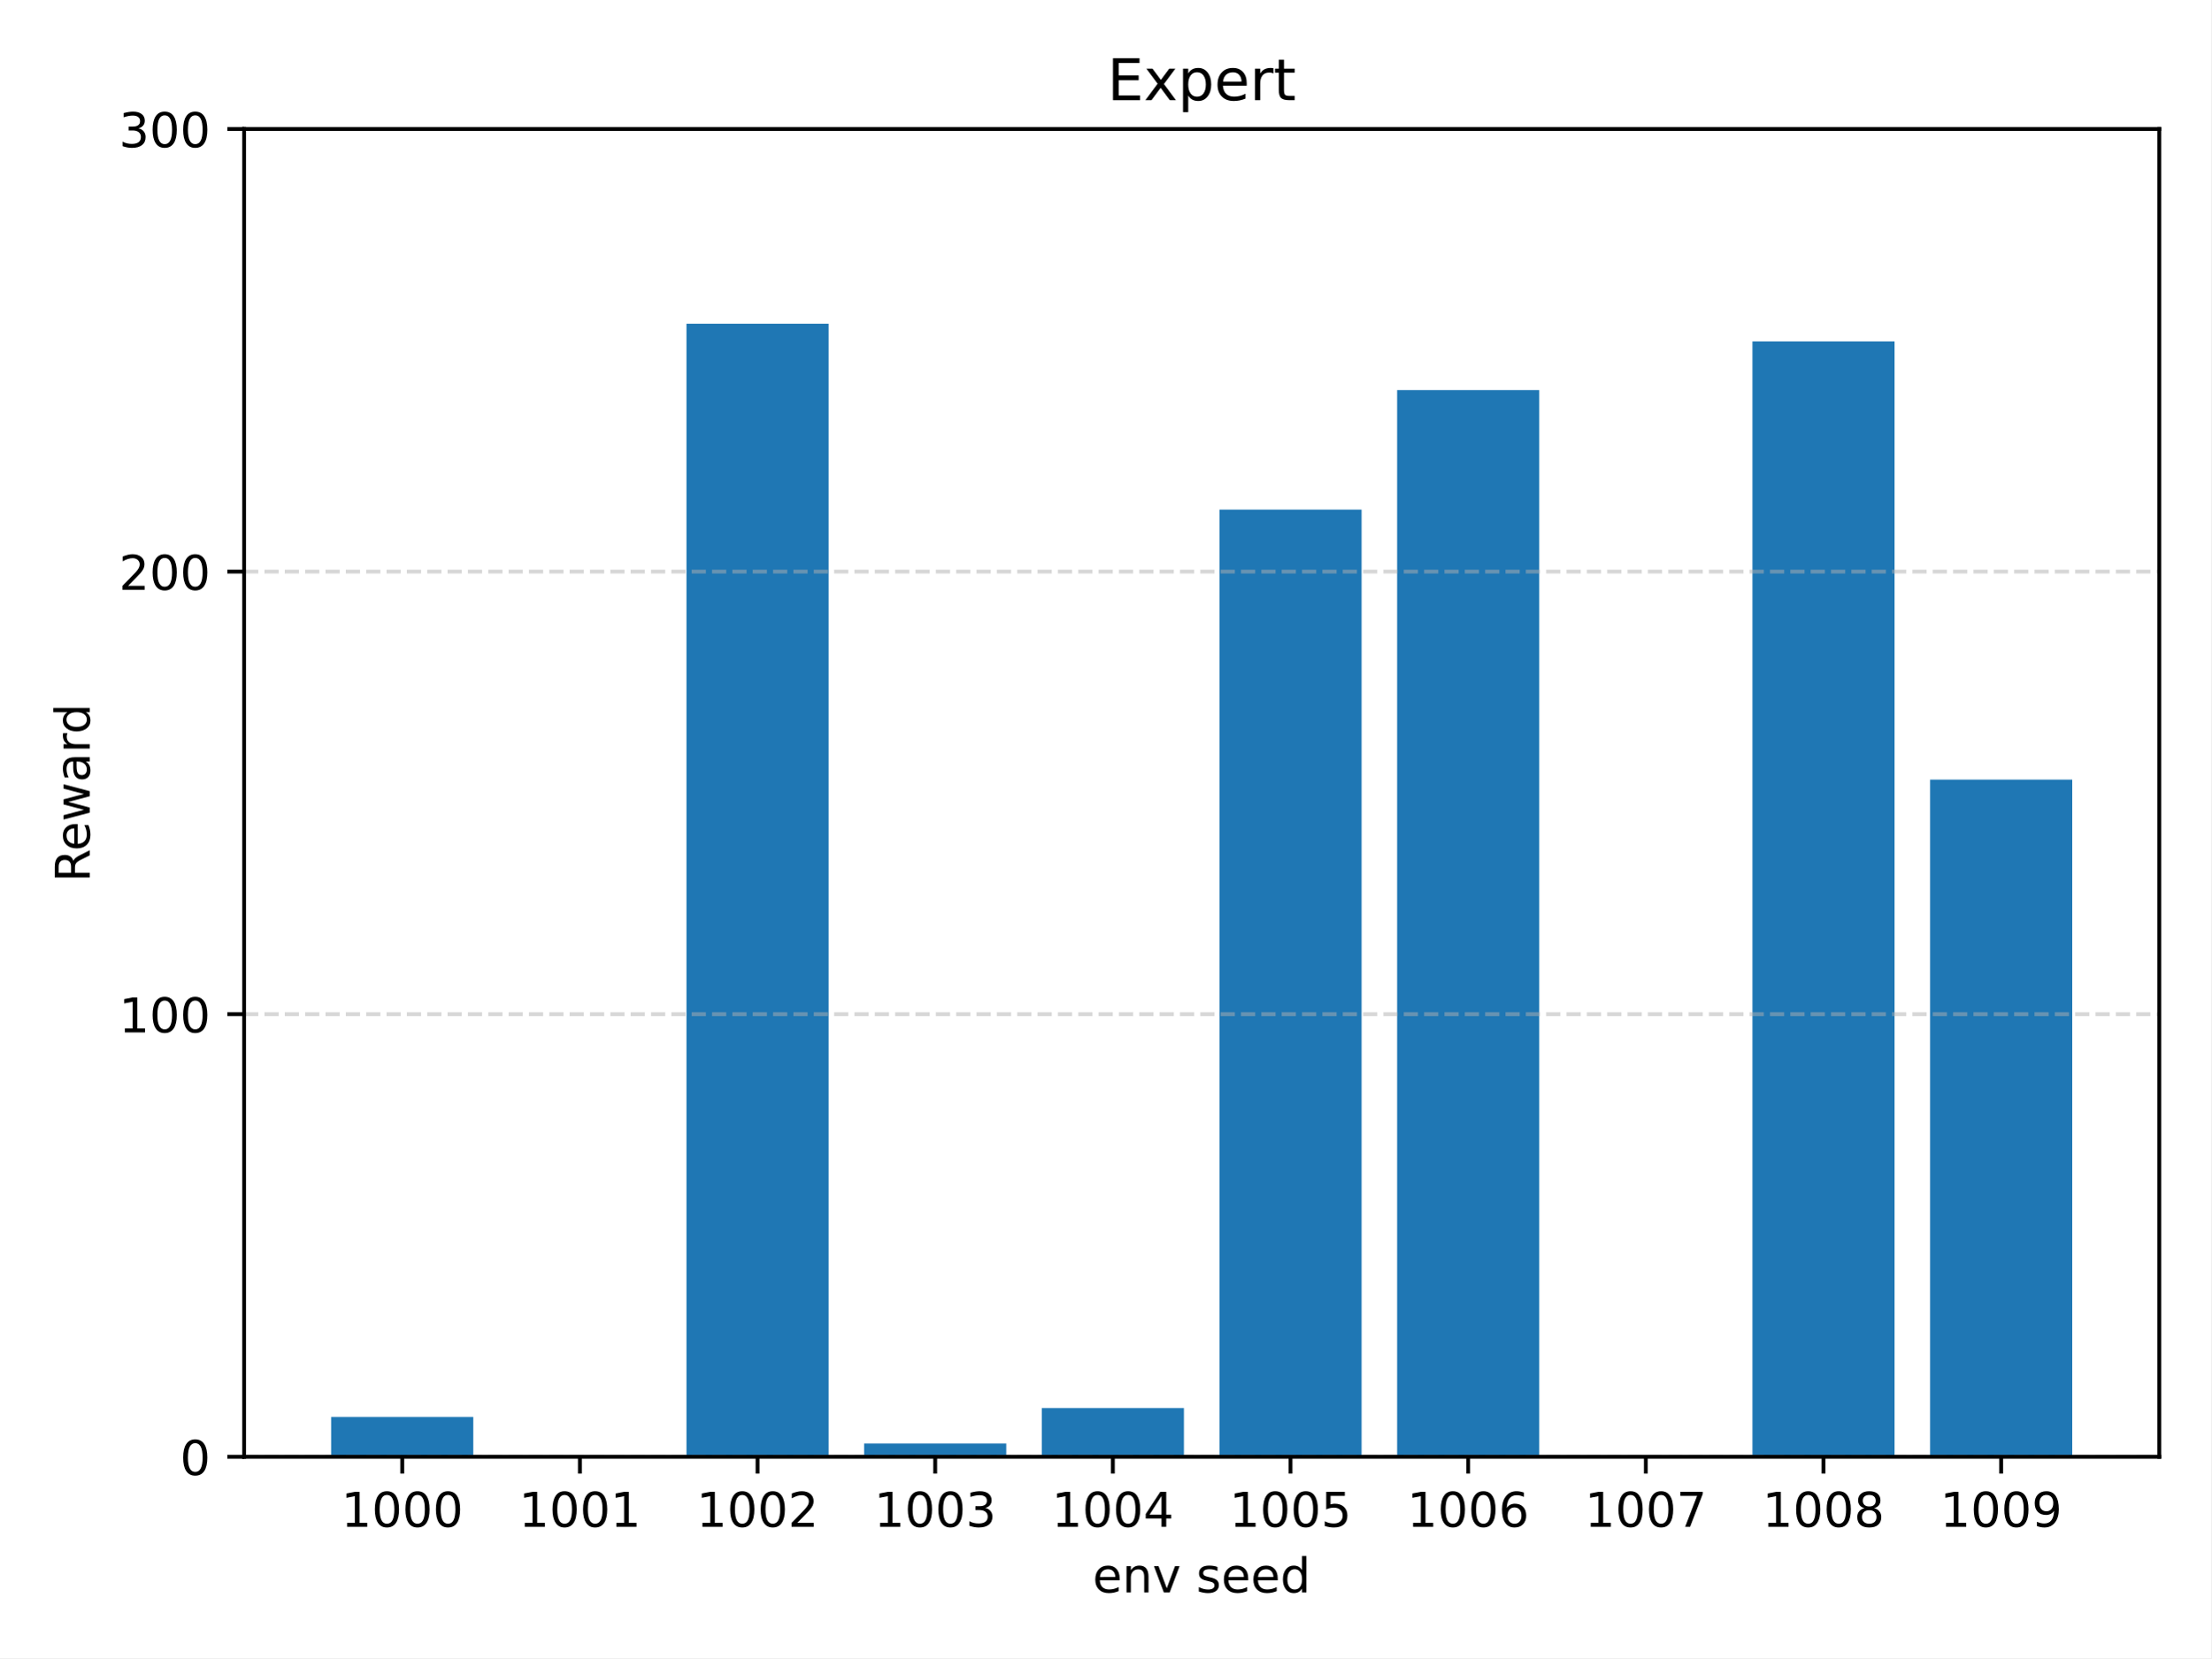
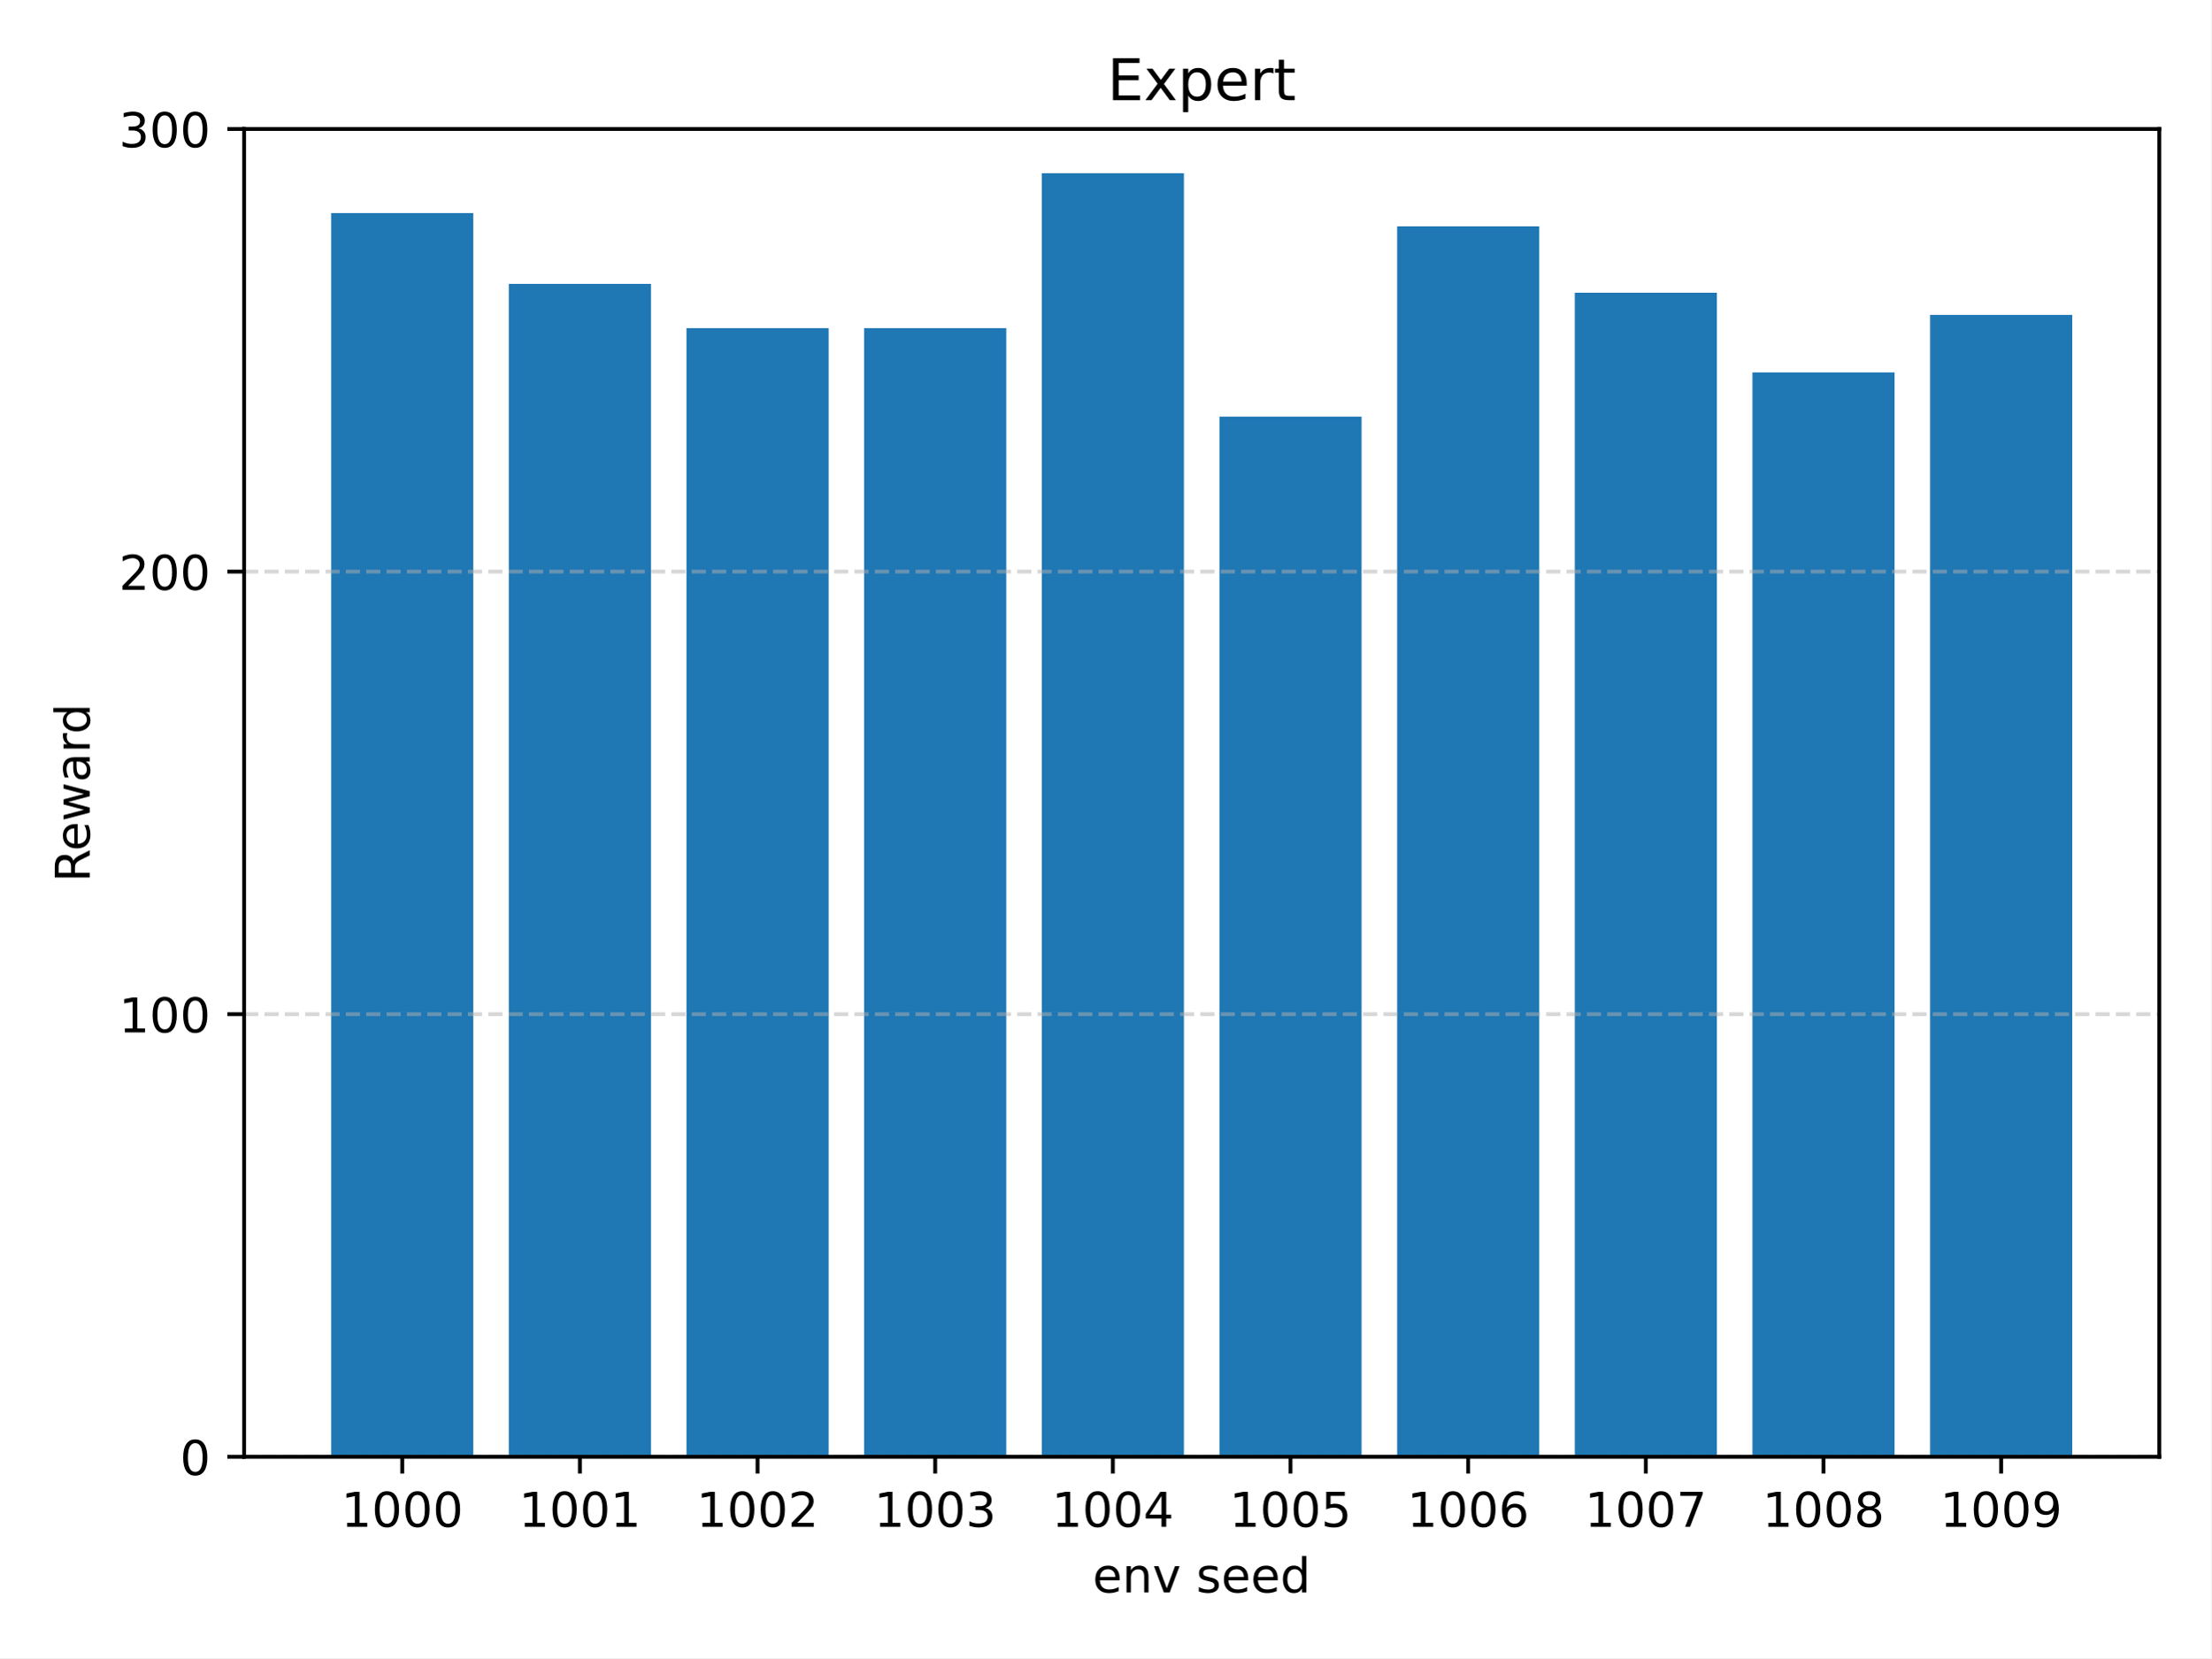
<svg xmlns="http://www.w3.org/2000/svg" xmlns:xlink="http://www.w3.org/1999/xlink" width="460.8pt" height="345.6pt" viewBox="0 0 460.8 345.6" version="1.1">
  <defs>
    <style type="text/css">*{stroke-linejoin: round; stroke-linecap: butt}</style>
  </defs>
  <g id="figure_1">
    <g id="patch_1">
      <path d="M 0 345.6  L 460.8 345.6  L 460.8 0  L 0 0  z " style="fill: #ffffff" />
    </g>
    <g id="axes_1">
      <g id="patch_2">
        <path d="M 50.87 303.64  L 450 303.64  L 450 26.88  L 50.87 26.88  z " style="fill: #ffffff" />
      </g>
      <g id="patch_3">
-         <path d="M 69.012 303.64  L 98.632 303.64  L 98.632 295.337  L 69.012 295.337  z " clip-path="url(#p3d561e9bcd)" style="fill: #1f77b4" />
+         <path d="M 69.012 303.64  L 98.632 303.64  L 98.632 44.408  L 69.012 44.408  z " clip-path="url(#p3fabdfa57f)" style="fill: #1f77b4" />
      </g>
      <g id="patch_4">
-         <path d="M 106.037 303.64  L 135.657 303.64  L 135.657 421.724  L 106.037 421.724  z " clip-path="url(#p3d561e9bcd)" style="fill: #1f77b4" />
+         <path d="M 106.037 303.64  L 135.657 303.64  L 135.657 59.169  L 106.037 59.169  z " clip-path="url(#p3fabdfa57f)" style="fill: #1f77b4" />
      </g>
      <g id="patch_5">
-         <path d="M 143.062 303.64  L 172.682 303.64  L 172.682 67.471  L 143.062 67.471  z " clip-path="url(#p3d561e9bcd)" style="fill: #1f77b4" />
+         <path d="M 143.062 303.64  L 172.682 303.64  L 172.682 68.394  L 143.062 68.394  z " clip-path="url(#p3fabdfa57f)" style="fill: #1f77b4" />
      </g>
      <g id="patch_6">
-         <path d="M 180.087 303.64  L 209.707 303.64  L 209.707 300.872  L 180.087 300.872  z " clip-path="url(#p3d561e9bcd)" style="fill: #1f77b4" />
+         <path d="M 180.087 303.64  L 209.707 303.64  L 209.707 68.394  L 180.087 68.394  z " clip-path="url(#p3fabdfa57f)" style="fill: #1f77b4" />
      </g>
      <g id="patch_7">
-         <path d="M 217.112 303.64  L 246.732 303.64  L 246.732 293.492  L 217.112 293.492  z " clip-path="url(#p3d561e9bcd)" style="fill: #1f77b4" />
+         <path d="M 217.112 303.64  L 246.732 303.64  L 246.732 36.105  L 217.112 36.105  z " clip-path="url(#p3fabdfa57f)" style="fill: #1f77b4" />
      </g>
      <g id="patch_8">
-         <path d="M 254.138 303.64  L 283.758 303.64  L 283.758 106.218  L 254.138 106.218  z " clip-path="url(#p3d561e9bcd)" style="fill: #1f77b4" />
+         <path d="M 254.138 303.64  L 283.758 303.64  L 283.758 86.845  L 254.138 86.845  z " clip-path="url(#p3fabdfa57f)" style="fill: #1f77b4" />
      </g>
      <g id="patch_9">
-         <path d="M 291.163 303.64  L 320.783 303.64  L 320.783 81.309  L 291.163 81.309  z " clip-path="url(#p3d561e9bcd)" style="fill: #1f77b4" />
+         <path d="M 291.163 303.64  L 320.783 303.64  L 320.783 47.176  L 291.163 47.176  z " clip-path="url(#p3fabdfa57f)" style="fill: #1f77b4" />
      </g>
      <g id="patch_10">
-         <path d="M 328.188 303.64  L 357.808 303.64  L 357.808 358.992  L 328.188 358.992  z " clip-path="url(#p3d561e9bcd)" style="fill: #1f77b4" />
+         <path d="M 328.188 303.64  L 357.808 303.64  L 357.808 61.014  L 328.188 61.014  z " clip-path="url(#p3fabdfa57f)" style="fill: #1f77b4" />
      </g>
      <g id="patch_11">
-         <path d="M 365.213 303.64  L 394.833 303.64  L 394.833 71.162  L 365.213 71.162  z " clip-path="url(#p3d561e9bcd)" style="fill: #1f77b4" />
+         <path d="M 365.213 303.64  L 394.833 303.64  L 394.833 77.619  L 365.213 77.619  z " clip-path="url(#p3fabdfa57f)" style="fill: #1f77b4" />
      </g>
      <g id="patch_12">
-         <path d="M 402.238 303.64  L 431.858 303.64  L 431.858 162.492  L 402.238 162.492  z " clip-path="url(#p3d561e9bcd)" style="fill: #1f77b4" />
+         <path d="M 402.238 303.64  L 431.858 303.64  L 431.858 65.626  L 402.238 65.626  z " clip-path="url(#p3fabdfa57f)" style="fill: #1f77b4" />
      </g>
      <g id="matplotlib.axis_1">
        <g id="xtick_1">
          <g id="line2d_1">
            <defs>
-               <path id="mb7115f90fc" d="M 0 0  L 0 3.5  " style="stroke: #000000; stroke-width: 0.8" />
+               <path id="me74907bd00" d="M 0 0  L 0 3.5  " style="stroke: #000000; stroke-width: 0.8" />
            </defs>
            <g>
-               <use xlink:href="#mb7115f90fc" x="83.822" y="303.64" style="stroke: #000000; stroke-width: 0.8" />
+               <use xlink:href="#me74907bd00" x="83.822" y="303.64" style="stroke: #000000; stroke-width: 0.8" />
            </g>
          </g>
          <g id="text_1">
            <g transform="translate(71.09729 318.2384) scale(0.1 -0.1)">
              <defs>
                <path id="DejaVuSans-31" d="M 794 531  L 1825 531  L 1825 4091  L 703 3866  L 703 4441  L 1819 4666  L 2450 4666  L 2450 531  L 3481 531  L 3481 0  L 794 0  L 794 531  z " transform="scale(0.015625)" />
                <path id="DejaVuSans-30" d="M 2034 4250  Q 1547 4250 1301 3770  Q 1056 3291 1056 2328  Q 1056 1369 1301 889  Q 1547 409 2034 409  Q 2525 409 2770 889  Q 3016 1369 3016 2328  Q 3016 3291 2770 3770  Q 2525 4250 2034 4250  z M 2034 4750  Q 2819 4750 3233 4129  Q 3647 3509 3647 2328  Q 3647 1150 3233 529  Q 2819 -91 2034 -91  Q 1250 -91 836 529  Q 422 1150 422 2328  Q 422 3509 836 4129  Q 1250 4750 2034 4750  z " transform="scale(0.015625)" />
              </defs>
              <use xlink:href="#DejaVuSans-31" />
              <use xlink:href="#DejaVuSans-30" x="63.623" />
              <use xlink:href="#DejaVuSans-30" x="127.246" />
              <use xlink:href="#DejaVuSans-30" x="190.869" />
            </g>
          </g>
        </g>
        <g id="xtick_2">
          <g id="line2d_2">
            <g>
-               <use xlink:href="#mb7115f90fc" x="120.847" y="303.64" style="stroke: #000000; stroke-width: 0.8" />
+               <use xlink:href="#me74907bd00" x="120.847" y="303.64" style="stroke: #000000; stroke-width: 0.8" />
            </g>
          </g>
          <g id="text_2">
            <g transform="translate(108.1223 318.2384) scale(0.1 -0.1)">
              <use xlink:href="#DejaVuSans-31" />
              <use xlink:href="#DejaVuSans-30" x="63.623" />
              <use xlink:href="#DejaVuSans-30" x="127.246" />
              <use xlink:href="#DejaVuSans-31" x="190.869" />
            </g>
          </g>
        </g>
        <g id="xtick_3">
          <g id="line2d_3">
            <g>
-               <use xlink:href="#mb7115f90fc" x="157.872" y="303.64" style="stroke: #000000; stroke-width: 0.8" />
+               <use xlink:href="#me74907bd00" x="157.872" y="303.64" style="stroke: #000000; stroke-width: 0.8" />
            </g>
          </g>
          <g id="text_3">
            <g transform="translate(145.1474 318.2384) scale(0.1 -0.1)">
              <defs>
                <path id="DejaVuSans-32" d="M 1228 531  L 3431 531  L 3431 0  L 469 0  L 469 531  Q 828 903 1448 1529  Q 2069 2156 2228 2338  Q 2531 2678 2651 2914  Q 2772 3150 2772 3378  Q 2772 3750 2511 3984  Q 2250 4219 1831 4219  Q 1534 4219 1204 4116  Q 875 4013 500 3803  L 500 4441  Q 881 4594 1212 4672  Q 1544 4750 1819 4750  Q 2544 4750 2975 4387  Q 3406 4025 3406 3419  Q 3406 3131 3298 2873  Q 3191 2616 2906 2266  Q 2828 2175 2409 1742  Q 1991 1309 1228 531  z " transform="scale(0.015625)" />
              </defs>
              <use xlink:href="#DejaVuSans-31" />
              <use xlink:href="#DejaVuSans-30" x="63.623" />
              <use xlink:href="#DejaVuSans-30" x="127.246" />
              <use xlink:href="#DejaVuSans-32" x="190.869" />
            </g>
          </g>
        </g>
        <g id="xtick_4">
          <g id="line2d_4">
            <g>
-               <use xlink:href="#mb7115f90fc" x="194.897" y="303.64" style="stroke: #000000; stroke-width: 0.8" />
+               <use xlink:href="#me74907bd00" x="194.897" y="303.64" style="stroke: #000000; stroke-width: 0.8" />
            </g>
          </g>
          <g id="text_4">
            <g transform="translate(182.1724 318.2384) scale(0.1 -0.1)">
              <defs>
                <path id="DejaVuSans-33" d="M 2597 2516  Q 3050 2419 3304 2112  Q 3559 1806 3559 1356  Q 3559 666 3084 287  Q 2609 -91 1734 -91  Q 1441 -91 1130 -33  Q 819 25 488 141  L 488 750  Q 750 597 1062 519  Q 1375 441 1716 441  Q 2309 441 2620 675  Q 2931 909 2931 1356  Q 2931 1769 2642 2001  Q 2353 2234 1838 2234  L 1294 2234  L 1294 2753  L 1863 2753  Q 2328 2753 2575 2939  Q 2822 3125 2822 3475  Q 2822 3834 2567 4026  Q 2313 4219 1838 4219  Q 1578 4219 1281 4162  Q 984 4106 628 3988  L 628 4550  Q 988 4650 1302 4700  Q 1616 4750 1894 4750  Q 2613 4750 3031 4423  Q 3450 4097 3450 3541  Q 3450 3153 3228 2886  Q 3006 2619 2597 2516  z " transform="scale(0.015625)" />
              </defs>
              <use xlink:href="#DejaVuSans-31" />
              <use xlink:href="#DejaVuSans-30" x="63.623" />
              <use xlink:href="#DejaVuSans-30" x="127.246" />
              <use xlink:href="#DejaVuSans-33" x="190.869" />
            </g>
          </g>
        </g>
        <g id="xtick_5">
          <g id="line2d_5">
            <g>
-               <use xlink:href="#mb7115f90fc" x="231.922" y="303.64" style="stroke: #000000; stroke-width: 0.8" />
+               <use xlink:href="#me74907bd00" x="231.922" y="303.64" style="stroke: #000000; stroke-width: 0.8" />
            </g>
          </g>
          <g id="text_5">
            <g transform="translate(219.1975 318.2384) scale(0.1 -0.1)">
              <defs>
                <path id="DejaVuSans-34" d="M 2419 4116  L 825 1625  L 2419 1625  L 2419 4116  z M 2253 4666  L 3047 4666  L 3047 1625  L 3713 1625  L 3713 1100  L 3047 1100  L 3047 0  L 2419 0  L 2419 1100  L 313 1100  L 313 1709  L 2253 4666  z " transform="scale(0.015625)" />
              </defs>
              <use xlink:href="#DejaVuSans-31" />
              <use xlink:href="#DejaVuSans-30" x="63.623" />
              <use xlink:href="#DejaVuSans-30" x="127.246" />
              <use xlink:href="#DejaVuSans-34" x="190.869" />
            </g>
          </g>
        </g>
        <g id="xtick_6">
          <g id="line2d_6">
            <g>
-               <use xlink:href="#mb7115f90fc" x="268.948" y="303.64" style="stroke: #000000; stroke-width: 0.8" />
+               <use xlink:href="#me74907bd00" x="268.948" y="303.64" style="stroke: #000000; stroke-width: 0.8" />
            </g>
          </g>
          <g id="text_6">
            <g transform="translate(256.2225 318.2384) scale(0.1 -0.1)">
              <defs>
                <path id="DejaVuSans-35" d="M 691 4666  L 3169 4666  L 3169 4134  L 1269 4134  L 1269 2991  Q 1406 3038 1543 3061  Q 1681 3084 1819 3084  Q 2600 3084 3056 2656  Q 3513 2228 3513 1497  Q 3513 744 3044 326  Q 2575 -91 1722 -91  Q 1428 -91 1123 -41  Q 819 9 494 109  L 494 744  Q 775 591 1075 516  Q 1375 441 1709 441  Q 2250 441 2565 725  Q 2881 1009 2881 1497  Q 2881 1984 2565 2268  Q 2250 2553 1709 2553  Q 1456 2553 1204 2497  Q 953 2441 691 2322  L 691 4666  z " transform="scale(0.015625)" />
              </defs>
              <use xlink:href="#DejaVuSans-31" />
              <use xlink:href="#DejaVuSans-30" x="63.623" />
              <use xlink:href="#DejaVuSans-30" x="127.246" />
              <use xlink:href="#DejaVuSans-35" x="190.869" />
            </g>
          </g>
        </g>
        <g id="xtick_7">
          <g id="line2d_7">
            <g>
-               <use xlink:href="#mb7115f90fc" x="305.973" y="303.64" style="stroke: #000000; stroke-width: 0.8" />
+               <use xlink:href="#me74907bd00" x="305.973" y="303.64" style="stroke: #000000; stroke-width: 0.8" />
            </g>
          </g>
          <g id="text_7">
            <g transform="translate(293.2476 318.2384) scale(0.1 -0.1)">
              <defs>
                <path id="DejaVuSans-36" d="M 2113 2584  Q 1688 2584 1439 2293  Q 1191 2003 1191 1497  Q 1191 994 1439 701  Q 1688 409 2113 409  Q 2538 409 2786 701  Q 3034 994 3034 1497  Q 3034 2003 2786 2293  Q 2538 2584 2113 2584  z M 3366 4563  L 3366 3988  Q 3128 4100 2886 4159  Q 2644 4219 2406 4219  Q 1781 4219 1451 3797  Q 1122 3375 1075 2522  Q 1259 2794 1537 2939  Q 1816 3084 2150 3084  Q 2853 3084 3261 2657  Q 3669 2231 3669 1497  Q 3669 778 3244 343  Q 2819 -91 2113 -91  Q 1303 -91 875 529  Q 447 1150 447 2328  Q 447 3434 972 4092  Q 1497 4750 2381 4750  Q 2619 4750 2861 4703  Q 3103 4656 3366 4563  z " transform="scale(0.015625)" />
              </defs>
              <use xlink:href="#DejaVuSans-31" />
              <use xlink:href="#DejaVuSans-30" x="63.623" />
              <use xlink:href="#DejaVuSans-30" x="127.246" />
              <use xlink:href="#DejaVuSans-36" x="190.869" />
            </g>
          </g>
        </g>
        <g id="xtick_8">
          <g id="line2d_8">
            <g>
-               <use xlink:href="#mb7115f90fc" x="342.998" y="303.64" style="stroke: #000000; stroke-width: 0.8" />
+               <use xlink:href="#me74907bd00" x="342.998" y="303.64" style="stroke: #000000; stroke-width: 0.8" />
            </g>
          </g>
          <g id="text_8">
            <g transform="translate(330.2726 318.2384) scale(0.1 -0.1)">
              <defs>
                <path id="DejaVuSans-37" d="M 525 4666  L 3525 4666  L 3525 4397  L 1831 0  L 1172 0  L 2766 4134  L 525 4134  L 525 4666  z " transform="scale(0.015625)" />
              </defs>
              <use xlink:href="#DejaVuSans-31" />
              <use xlink:href="#DejaVuSans-30" x="63.623" />
              <use xlink:href="#DejaVuSans-30" x="127.246" />
              <use xlink:href="#DejaVuSans-37" x="190.869" />
            </g>
          </g>
        </g>
        <g id="xtick_9">
          <g id="line2d_9">
            <g>
-               <use xlink:href="#mb7115f90fc" x="380.023" y="303.64" style="stroke: #000000; stroke-width: 0.8" />
+               <use xlink:href="#me74907bd00" x="380.023" y="303.64" style="stroke: #000000; stroke-width: 0.8" />
            </g>
          </g>
          <g id="text_9">
            <g transform="translate(367.2977 318.2384) scale(0.1 -0.1)">
              <defs>
                <path id="DejaVuSans-38" d="M 2034 2216  Q 1584 2216 1326 1975  Q 1069 1734 1069 1313  Q 1069 891 1326 650  Q 1584 409 2034 409  Q 2484 409 2743 651  Q 3003 894 3003 1313  Q 3003 1734 2745 1975  Q 2488 2216 2034 2216  z M 1403 2484  Q 997 2584 770 2862  Q 544 3141 544 3541  Q 544 4100 942 4425  Q 1341 4750 2034 4750  Q 2731 4750 3128 4425  Q 3525 4100 3525 3541  Q 3525 3141 3298 2862  Q 3072 2584 2669 2484  Q 3125 2378 3379 2068  Q 3634 1759 3634 1313  Q 3634 634 3220 271  Q 2806 -91 2034 -91  Q 1263 -91 848 271  Q 434 634 434 1313  Q 434 1759 690 2068  Q 947 2378 1403 2484  z M 1172 3481  Q 1172 3119 1398 2916  Q 1625 2713 2034 2713  Q 2441 2713 2670 2916  Q 2900 3119 2900 3481  Q 2900 3844 2670 4047  Q 2441 4250 2034 4250  Q 1625 4250 1398 4047  Q 1172 3844 1172 3481  z " transform="scale(0.015625)" />
              </defs>
              <use xlink:href="#DejaVuSans-31" />
              <use xlink:href="#DejaVuSans-30" x="63.623" />
              <use xlink:href="#DejaVuSans-30" x="127.246" />
              <use xlink:href="#DejaVuSans-38" x="190.869" />
            </g>
          </g>
        </g>
        <g id="xtick_10">
          <g id="line2d_10">
            <g>
-               <use xlink:href="#mb7115f90fc" x="417.048" y="303.64" style="stroke: #000000; stroke-width: 0.8" />
+               <use xlink:href="#me74907bd00" x="417.048" y="303.64" style="stroke: #000000; stroke-width: 0.8" />
            </g>
          </g>
          <g id="text_10">
            <g transform="translate(404.3227 318.2384) scale(0.1 -0.1)">
              <defs>
                <path id="DejaVuSans-39" d="M 703 97  L 703 672  Q 941 559 1184 500  Q 1428 441 1663 441  Q 2288 441 2617 861  Q 2947 1281 2994 2138  Q 2813 1869 2534 1725  Q 2256 1581 1919 1581  Q 1219 1581 811 2004  Q 403 2428 403 3163  Q 403 3881 828 4315  Q 1253 4750 1959 4750  Q 2769 4750 3195 4129  Q 3622 3509 3622 2328  Q 3622 1225 3098 567  Q 2575 -91 1691 -91  Q 1453 -91 1209 -44  Q 966 3 703 97  z M 1959 2075  Q 2384 2075 2632 2365  Q 2881 2656 2881 3163  Q 2881 3666 2632 3958  Q 2384 4250 1959 4250  Q 1534 4250 1286 3958  Q 1038 3666 1038 3163  Q 1038 2656 1286 2365  Q 1534 2075 1959 2075  z " transform="scale(0.015625)" />
              </defs>
              <use xlink:href="#DejaVuSans-31" />
              <use xlink:href="#DejaVuSans-30" x="63.623" />
              <use xlink:href="#DejaVuSans-30" x="127.246" />
              <use xlink:href="#DejaVuSans-39" x="190.869" />
            </g>
          </g>
        </g>
        <g id="text_11">
          <g transform="translate(227.7092 331.9166) scale(0.1 -0.1)">
            <defs>
              <path id="DejaVuSans-65" d="M 3597 1894  L 3597 1613  L 953 1613  Q 991 1019 1311 708  Q 1631 397 2203 397  Q 2534 397 2845 478  Q 3156 559 3463 722  L 3463 178  Q 3153 47 2828 -22  Q 2503 -91 2169 -91  Q 1331 -91 842 396  Q 353 884 353 1716  Q 353 2575 817 3079  Q 1281 3584 2069 3584  Q 2775 3584 3186 3129  Q 3597 2675 3597 1894  z M 3022 2063  Q 3016 2534 2758 2815  Q 2500 3097 2075 3097  Q 1594 3097 1305 2825  Q 1016 2553 972 2059  L 3022 2063  z " transform="scale(0.015625)" />
              <path id="DejaVuSans-6e" d="M 3513 2113  L 3513 0  L 2938 0  L 2938 2094  Q 2938 2591 2744 2837  Q 2550 3084 2163 3084  Q 1697 3084 1428 2787  Q 1159 2491 1159 1978  L 1159 0  L 581 0  L 581 3500  L 1159 3500  L 1159 2956  Q 1366 3272 1645 3428  Q 1925 3584 2291 3584  Q 2894 3584 3203 3211  Q 3513 2838 3513 2113  z " transform="scale(0.015625)" />
              <path id="DejaVuSans-76" d="M 191 3500  L 800 3500  L 1894 563  L 2988 3500  L 3597 3500  L 2284 0  L 1503 0  L 191 3500  z " transform="scale(0.015625)" />
              <path id="DejaVuSans-20" transform="scale(0.015625)" />
              <path id="DejaVuSans-73" d="M 2834 3397  L 2834 2853  Q 2591 2978 2328 3040  Q 2066 3103 1784 3103  Q 1356 3103 1142 2972  Q 928 2841 928 2578  Q 928 2378 1081 2264  Q 1234 2150 1697 2047  L 1894 2003  Q 2506 1872 2764 1633  Q 3022 1394 3022 966  Q 3022 478 2636 193  Q 2250 -91 1575 -91  Q 1294 -91 989 -36  Q 684 19 347 128  L 347 722  Q 666 556 975 473  Q 1284 391 1588 391  Q 1994 391 2212 530  Q 2431 669 2431 922  Q 2431 1156 2273 1281  Q 2116 1406 1581 1522  L 1381 1569  Q 847 1681 609 1914  Q 372 2147 372 2553  Q 372 3047 722 3315  Q 1072 3584 1716 3584  Q 2034 3584 2315 3537  Q 2597 3491 2834 3397  z " transform="scale(0.015625)" />
              <path id="DejaVuSans-64" d="M 2906 2969  L 2906 4863  L 3481 4863  L 3481 0  L 2906 0  L 2906 525  Q 2725 213 2448 61  Q 2172 -91 1784 -91  Q 1150 -91 751 415  Q 353 922 353 1747  Q 353 2572 751 3078  Q 1150 3584 1784 3584  Q 2172 3584 2448 3432  Q 2725 3281 2906 2969  z M 947 1747  Q 947 1113 1208 752  Q 1469 391 1925 391  Q 2381 391 2643 752  Q 2906 1113 2906 1747  Q 2906 2381 2643 2742  Q 2381 3103 1925 3103  Q 1469 3103 1208 2742  Q 947 2381 947 1747  z " transform="scale(0.015625)" />
            </defs>
            <use xlink:href="#DejaVuSans-65" />
            <use xlink:href="#DejaVuSans-6e" x="61.523" />
            <use xlink:href="#DejaVuSans-76" x="124.902" />
            <use xlink:href="#DejaVuSans-20" x="184.082" />
            <use xlink:href="#DejaVuSans-73" x="215.869" />
            <use xlink:href="#DejaVuSans-65" x="267.969" />
            <use xlink:href="#DejaVuSans-65" x="329.492" />
            <use xlink:href="#DejaVuSans-64" x="391.016" />
          </g>
        </g>
      </g>
      <g id="matplotlib.axis_2">
        <g id="ytick_1">
          <g id="line2d_11">
-             <path d="M 50.87 303.64  L 450 303.64  " clip-path="url(#p3d561e9bcd)" style="fill: none; stroke-dasharray: 2.96,1.28; stroke-dashoffset: 0; stroke: #b0b0b0; stroke-opacity: 0.5; stroke-width: 0.8" />
+             <path d="M 50.87 303.64  L 450 303.64  " clip-path="url(#p3fabdfa57f)" style="fill: none; stroke-dasharray: 2.96,1.28; stroke-dashoffset: 0; stroke: #b0b0b0; stroke-opacity: 0.5; stroke-width: 0.8" />
          </g>
          <g id="line2d_12">
            <defs>
-               <path id="m6d50aedfff" d="M 0 0  L -3.5 0  " style="stroke: #000000; stroke-width: 0.8" />
+               <path id="mdfba9f551d" d="M 0 0  L -3.5 0  " style="stroke: #000000; stroke-width: 0.8" />
            </defs>
            <g>
-               <use xlink:href="#m6d50aedfff" x="50.87" y="303.64" style="stroke: #000000; stroke-width: 0.8" />
+               <use xlink:href="#mdfba9f551d" x="50.87" y="303.64" style="stroke: #000000; stroke-width: 0.8" />
            </g>
          </g>
          <g id="text_12">
            <g transform="translate(37.5075 307.4392) scale(0.1 -0.1)">
              <use xlink:href="#DejaVuSans-30" />
            </g>
          </g>
        </g>
        <g id="ytick_2">
          <g id="line2d_13">
-             <path d="M 50.87 211.387  L 450 211.387  " clip-path="url(#p3d561e9bcd)" style="fill: none; stroke-dasharray: 2.96,1.28; stroke-dashoffset: 0; stroke: #b0b0b0; stroke-opacity: 0.5; stroke-width: 0.8" />
+             <path d="M 50.87 211.387  L 450 211.387  " clip-path="url(#p3fabdfa57f)" style="fill: none; stroke-dasharray: 2.96,1.28; stroke-dashoffset: 0; stroke: #b0b0b0; stroke-opacity: 0.5; stroke-width: 0.8" />
          </g>
          <g id="line2d_14">
            <g>
-               <use xlink:href="#m6d50aedfff" x="50.87" y="211.387" style="stroke: #000000; stroke-width: 0.8" />
+               <use xlink:href="#mdfba9f551d" x="50.87" y="211.387" style="stroke: #000000; stroke-width: 0.8" />
            </g>
          </g>
          <g id="text_13">
            <g transform="translate(24.7825 215.1859) scale(0.1 -0.1)">
              <use xlink:href="#DejaVuSans-31" />
              <use xlink:href="#DejaVuSans-30" x="63.623" />
              <use xlink:href="#DejaVuSans-30" x="127.246" />
            </g>
          </g>
        </g>
        <g id="ytick_3">
          <g id="line2d_15">
-             <path d="M 50.87 119.133  L 450 119.133  " clip-path="url(#p3d561e9bcd)" style="fill: none; stroke-dasharray: 2.96,1.28; stroke-dashoffset: 0; stroke: #b0b0b0; stroke-opacity: 0.5; stroke-width: 0.8" />
+             <path d="M 50.87 119.133  L 450 119.133  " clip-path="url(#p3fabdfa57f)" style="fill: none; stroke-dasharray: 2.96,1.28; stroke-dashoffset: 0; stroke: #b0b0b0; stroke-opacity: 0.5; stroke-width: 0.8" />
          </g>
          <g id="line2d_16">
            <g>
-               <use xlink:href="#m6d50aedfff" x="50.87" y="119.133" style="stroke: #000000; stroke-width: 0.8" />
+               <use xlink:href="#mdfba9f551d" x="50.87" y="119.133" style="stroke: #000000; stroke-width: 0.8" />
            </g>
          </g>
          <g id="text_14">
            <g transform="translate(24.7825 122.9326) scale(0.1 -0.1)">
              <use xlink:href="#DejaVuSans-32" />
              <use xlink:href="#DejaVuSans-30" x="63.623" />
              <use xlink:href="#DejaVuSans-30" x="127.246" />
            </g>
          </g>
        </g>
        <g id="ytick_4">
          <g id="line2d_17">
-             <path d="M 50.87 26.88  L 450 26.88  " clip-path="url(#p3d561e9bcd)" style="fill: none; stroke-dasharray: 2.96,1.28; stroke-dashoffset: 0; stroke: #b0b0b0; stroke-opacity: 0.5; stroke-width: 0.8" />
+             <path d="M 50.87 26.88  L 450 26.88  " clip-path="url(#p3fabdfa57f)" style="fill: none; stroke-dasharray: 2.96,1.28; stroke-dashoffset: 0; stroke: #b0b0b0; stroke-opacity: 0.5; stroke-width: 0.8" />
          </g>
          <g id="line2d_18">
            <g>
-               <use xlink:href="#m6d50aedfff" x="50.87" y="26.88" style="stroke: #000000; stroke-width: 0.8" />
+               <use xlink:href="#mdfba9f551d" x="50.87" y="26.88" style="stroke: #000000; stroke-width: 0.8" />
            </g>
          </g>
          <g id="text_15">
            <g transform="translate(24.7825 30.67922) scale(0.1 -0.1)">
              <use xlink:href="#DejaVuSans-33" />
              <use xlink:href="#DejaVuSans-30" x="63.623" />
              <use xlink:href="#DejaVuSans-30" x="127.246" />
            </g>
          </g>
        </g>
        <g id="text_16">
          <g transform="translate(18.70281 183.8811) rotate(-90) scale(0.1 -0.1)">
            <defs>
              <path id="DejaVuSans-52" d="M 2841 2188  Q 3044 2119 3236 1894  Q 3428 1669 3622 1275  L 4263 0  L 3584 0  L 2988 1197  Q 2756 1666 2539 1819  Q 2322 1972 1947 1972  L 1259 1972  L 1259 0  L 628 0  L 628 4666  L 2053 4666  Q 2853 4666 3247 4331  Q 3641 3997 3641 3322  Q 3641 2881 3436 2590  Q 3231 2300 2841 2188  z M 1259 4147  L 1259 2491  L 2053 2491  Q 2509 2491 2742 2702  Q 2975 2913 2975 3322  Q 2975 3731 2742 3939  Q 2509 4147 2053 4147  L 1259 4147  z " transform="scale(0.015625)" />
              <path id="DejaVuSans-77" d="M 269 3500  L 844 3500  L 1563 769  L 2278 3500  L 2956 3500  L 3675 769  L 4391 3500  L 4966 3500  L 4050 0  L 3372 0  L 2619 2869  L 1863 0  L 1184 0  L 269 3500  z " transform="scale(0.015625)" />
              <path id="DejaVuSans-61" d="M 2194 1759  Q 1497 1759 1228 1600  Q 959 1441 959 1056  Q 959 750 1161 570  Q 1363 391 1709 391  Q 2188 391 2477 730  Q 2766 1069 2766 1631  L 2766 1759  L 2194 1759  z M 3341 1997  L 3341 0  L 2766 0  L 2766 531  Q 2569 213 2275 61  Q 1981 -91 1556 -91  Q 1019 -91 701 211  Q 384 513 384 1019  Q 384 1609 779 1909  Q 1175 2209 1959 2209  L 2766 2209  L 2766 2266  Q 2766 2663 2505 2880  Q 2244 3097 1772 3097  Q 1472 3097 1187 3025  Q 903 2953 641 2809  L 641 3341  Q 956 3463 1253 3523  Q 1550 3584 1831 3584  Q 2591 3584 2966 3190  Q 3341 2797 3341 1997  z " transform="scale(0.015625)" />
              <path id="DejaVuSans-72" d="M 2631 2963  Q 2534 3019 2420 3045  Q 2306 3072 2169 3072  Q 1681 3072 1420 2755  Q 1159 2438 1159 1844  L 1159 0  L 581 0  L 581 3500  L 1159 3500  L 1159 2956  Q 1341 3275 1631 3429  Q 1922 3584 2338 3584  Q 2397 3584 2469 3576  Q 2541 3569 2628 3553  L 2631 2963  z " transform="scale(0.015625)" />
            </defs>
            <use xlink:href="#DejaVuSans-52" />
            <use xlink:href="#DejaVuSans-65" x="64.982" />
            <use xlink:href="#DejaVuSans-77" x="126.506" />
            <use xlink:href="#DejaVuSans-61" x="208.293" />
            <use xlink:href="#DejaVuSans-72" x="269.572" />
            <use xlink:href="#DejaVuSans-64" x="308.936" />
          </g>
        </g>
      </g>
      <g id="patch_13">
        <path d="M 50.87 303.64  L 50.87 26.88  " style="fill: none; stroke: #000000; stroke-width: 0.8; stroke-linejoin: miter; stroke-linecap: square" />
      </g>
      <g id="patch_14">
        <path d="M 450 303.64  L 450 26.88  " style="fill: none; stroke: #000000; stroke-width: 0.8; stroke-linejoin: miter; stroke-linecap: square" />
      </g>
      <g id="patch_15">
        <path d="M 50.87 303.64  L 450 303.64  " style="fill: none; stroke: #000000; stroke-width: 0.8; stroke-linejoin: miter; stroke-linecap: square" />
      </g>
      <g id="patch_16">
        <path d="M 50.87 26.88  L 450 26.88  " style="fill: none; stroke: #000000; stroke-width: 0.8; stroke-linejoin: miter; stroke-linecap: square" />
      </g>
      <g id="text_17">
        <g transform="translate(230.7728 20.88) scale(0.12 -0.12)">
          <defs>
            <path id="DejaVuSans-45" d="M 628 4666  L 3578 4666  L 3578 4134  L 1259 4134  L 1259 2753  L 3481 2753  L 3481 2222  L 1259 2222  L 1259 531  L 3634 531  L 3634 0  L 628 0  L 628 4666  z " transform="scale(0.015625)" />
            <path id="DejaVuSans-78" d="M 3513 3500  L 2247 1797  L 3578 0  L 2900 0  L 1881 1375  L 863 0  L 184 0  L 1544 1831  L 300 3500  L 978 3500  L 1906 2253  L 2834 3500  L 3513 3500  z " transform="scale(0.015625)" />
            <path id="DejaVuSans-70" d="M 1159 525  L 1159 -1331  L 581 -1331  L 581 3500  L 1159 3500  L 1159 2969  Q 1341 3281 1617 3432  Q 1894 3584 2278 3584  Q 2916 3584 3314 3078  Q 3713 2572 3713 1747  Q 3713 922 3314 415  Q 2916 -91 2278 -91  Q 1894 -91 1617 61  Q 1341 213 1159 525  z M 3116 1747  Q 3116 2381 2855 2742  Q 2594 3103 2138 3103  Q 1681 3103 1420 2742  Q 1159 2381 1159 1747  Q 1159 1113 1420 752  Q 1681 391 2138 391  Q 2594 391 2855 752  Q 3116 1113 3116 1747  z " transform="scale(0.015625)" />
            <path id="DejaVuSans-74" d="M 1172 4494  L 1172 3500  L 2356 3500  L 2356 3053  L 1172 3053  L 1172 1153  Q 1172 725 1289 603  Q 1406 481 1766 481  L 2356 481  L 2356 0  L 1766 0  Q 1100 0 847 248  Q 594 497 594 1153  L 594 3053  L 172 3053  L 172 3500  L 594 3500  L 594 4494  L 1172 4494  z " transform="scale(0.015625)" />
          </defs>
          <use xlink:href="#DejaVuSans-45" />
          <use xlink:href="#DejaVuSans-78" x="63.184" />
          <use xlink:href="#DejaVuSans-70" x="122.363" />
          <use xlink:href="#DejaVuSans-65" x="185.84" />
          <use xlink:href="#DejaVuSans-72" x="247.363" />
          <use xlink:href="#DejaVuSans-74" x="288.477" />
        </g>
      </g>
    </g>
  </g>
  <defs>
-     <clipPath id="p3d561e9bcd">
+     <clipPath id="p3fabdfa57f">
      <rect x="50.87" y="26.88" width="399.13" height="276.76" />
    </clipPath>
  </defs>
</svg>
